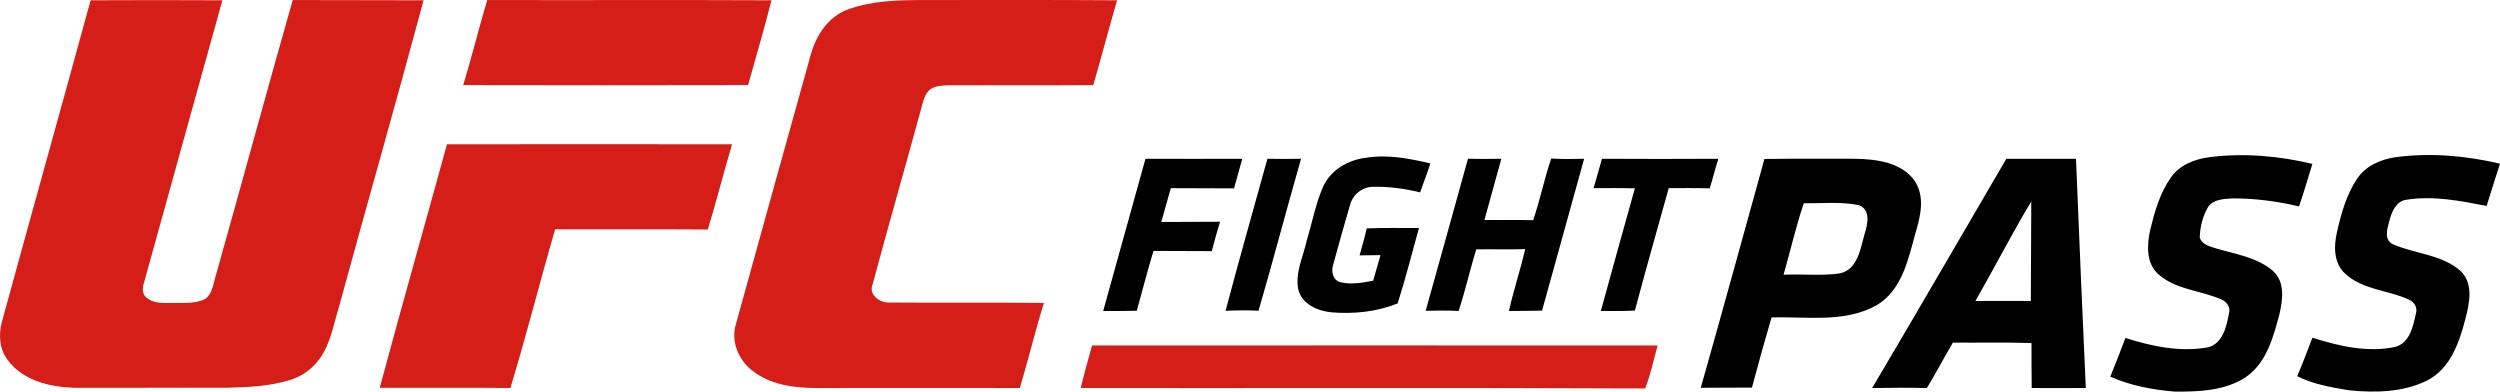
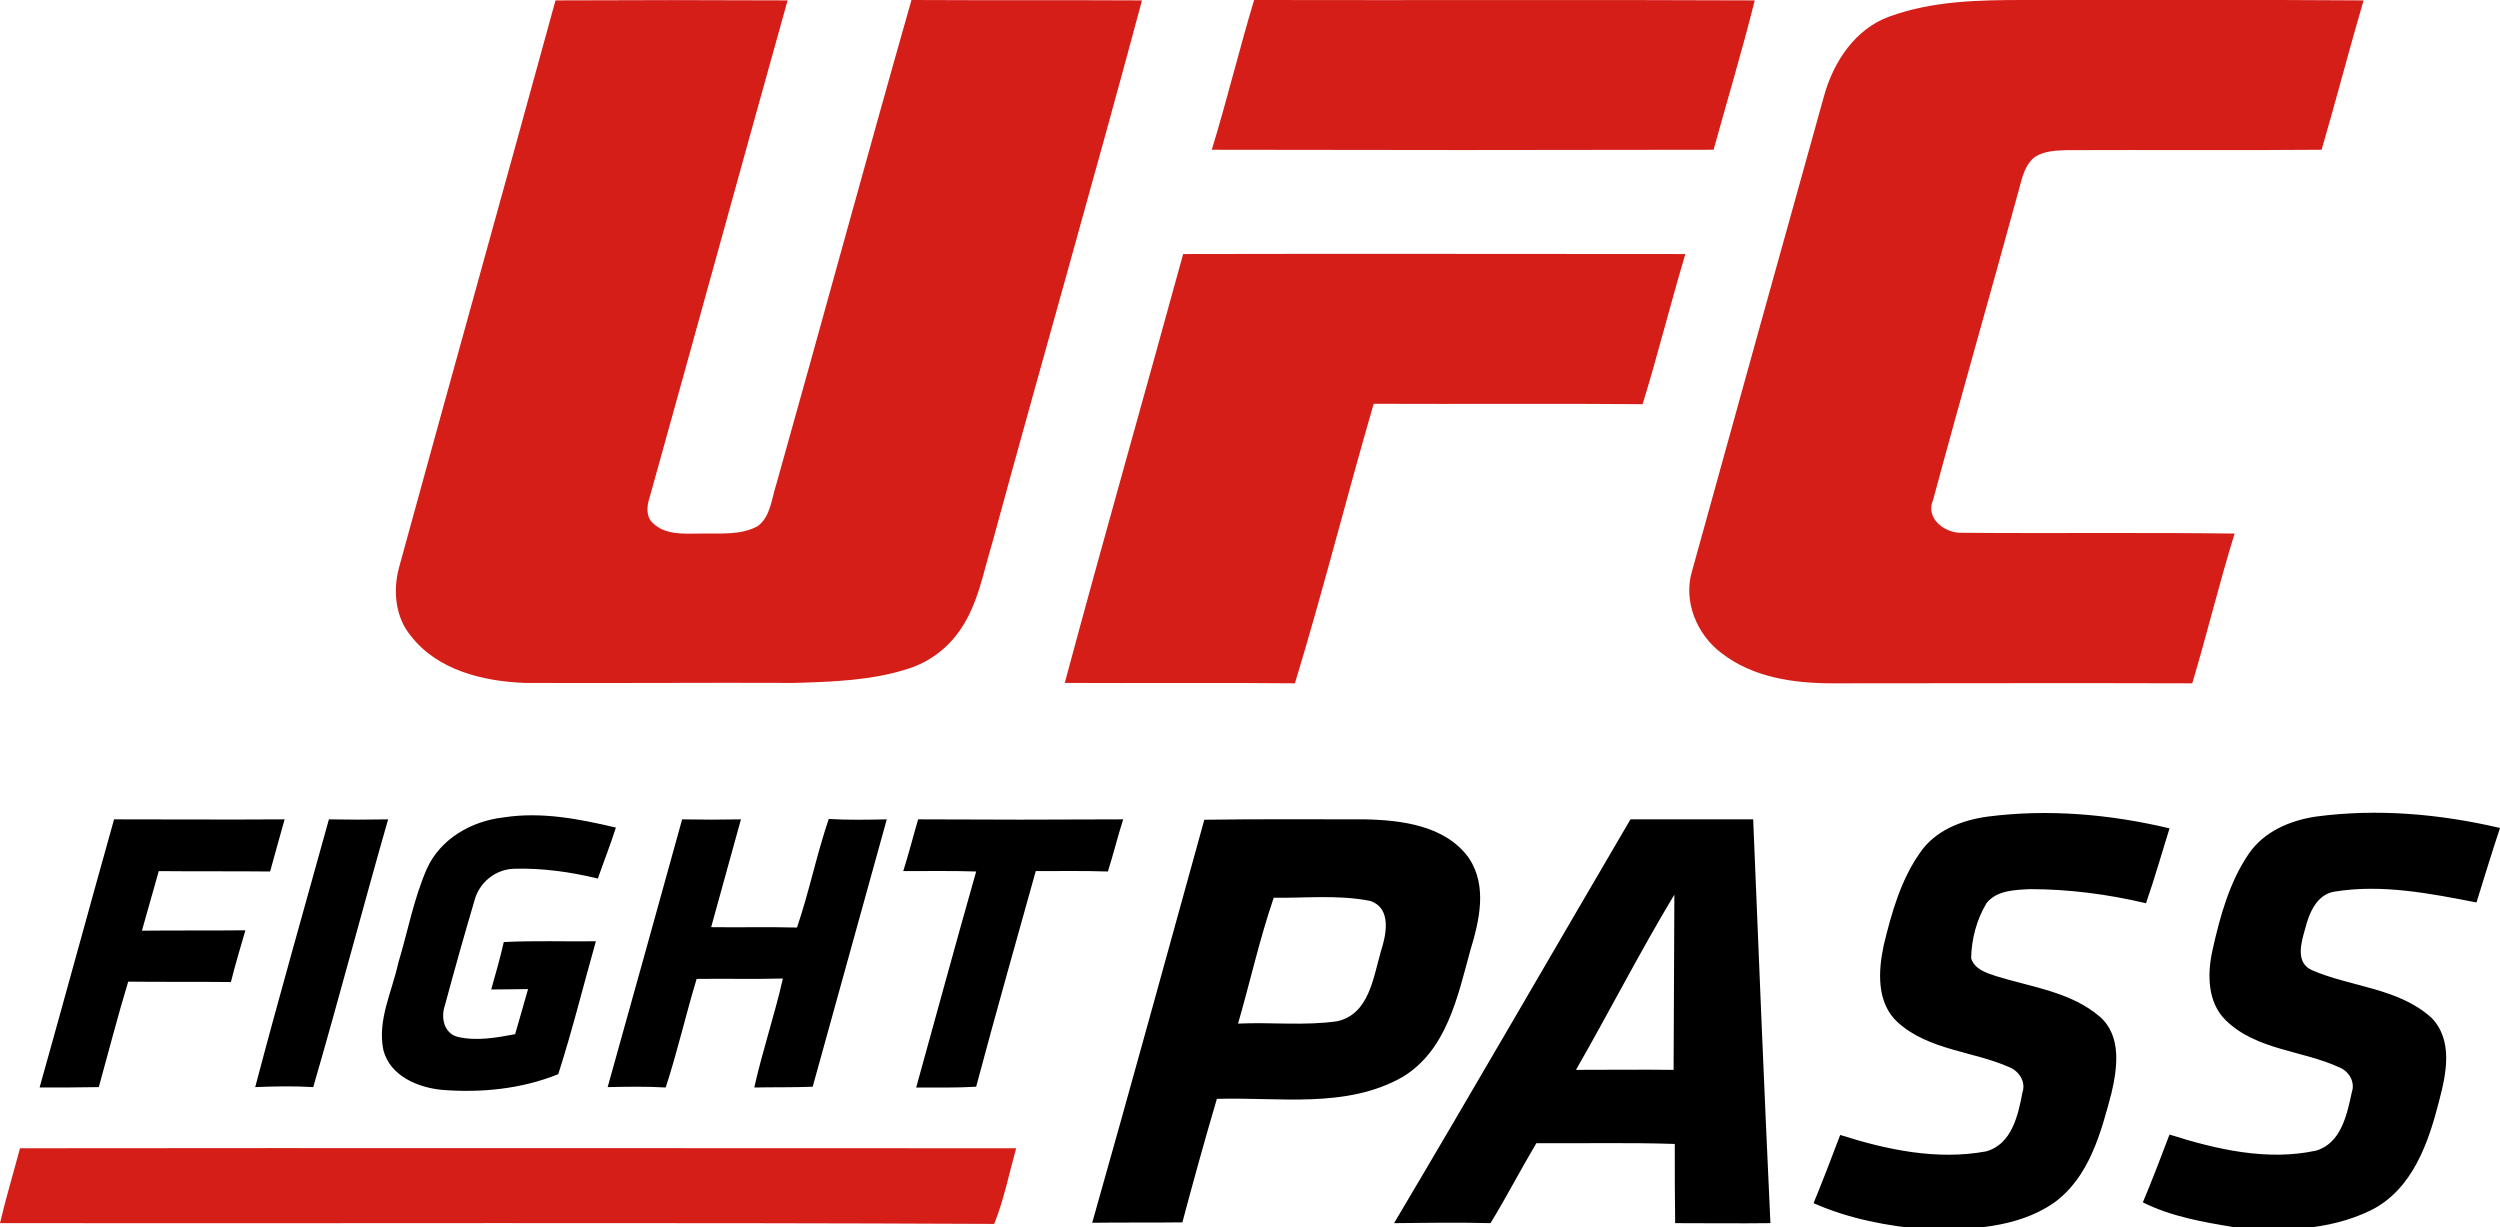
- <svg xmlns="http://www.w3.org/2000/svg" version="1.1" id="Layer_1" x="0px" y="0px" viewBox="0 0 1123.264 175.947" xml:space="preserve" width="1123.264" height="175.947">
-   <defs id="defs942">
- 	
- 	
- </defs>
-   <style type="text/css" id="style931">
+ <svg xmlns="http://www.w3.org/2000/svg" version="1.1" id="Layer_1" x="0px" y="0px" viewBox="0 0 637.7 312.9" style="enable-background:new 0 0 637.7 312.9;" xml:space="preserve">
+   <defs id="defs1430" />
+   <style type="text/css" id="style1419">
	.st0{fill:#D51E18;}
</style>
-   <g id="g971" transform="translate(-100.9778,0.025)">
-     <path id="path958" d="m 141.7,0.1 c 19.7,-0.1 39.5,-0.1 59.2,0 -11.8,42.2 -23.4,84.5 -35.2,126.8 -0.7,2.1 -1,4.8 0.8,6.5 3.3,3.2 8.1,2.7 12.3,2.7 4.8,-0.1 10.1,0.5 14.5,-1.9 3.3,-2.5 3.5,-7 4.7,-10.6 11.6,-41.2 22.8,-82.5 34.5,-123.6 19.6,0.1 39.2,0 58.8,0.1 -12.4,46.2 -25.6,92.2 -38.2,138.4 -2.3,7.5 -3.6,15.6 -8.2,22.2 -3.2,4.7 -7.9,8.2 -13.3,9.9 -9.3,3 -19.2,3.3 -28.9,3.6 -22.9,-0.1 -45.9,0.1 -68.8,0 -10.6,-0.4 -22.3,-3.2 -29.1,-12 -4,-4.8 -4.6,-11.6 -3,-17.5 C 115,96.5 128.5,48.3 141.7,0.1" style="fill:#d51e18" />
-     <path id="path956" d="m 309.1,38.2 c 3.9,-12.7 7,-25.6 10.8,-38.2 42.6,0.1 85.1,-0.1 127.7,0.1 -3.2,12.8 -7,25.4 -10.5,38.1 -42.6,0.1 -85.3,0.1 -128,0" style="fill:#d51e18" />
-     <path id="path954" d="m 482,4.2 c 11,-4 22.8,-4.2 34.4,-4.2 28.8,0 57.7,-0.1 86.5,0.1 -3.7,12.6 -7,25.4 -10.7,38.1 -21.7,0.2 -43.4,0 -65.1,0.1 -2.7,0.1 -5.6,0.2 -8,1.7 -2.6,2 -3.3,5.3 -4.1,8.3 -7.2,26.4 -14.8,52.8 -21.9,79.2 -2.1,4.8 3.1,8.6 7.4,8.4 23.2,0.2 46.3,-0.1 69.5,0.2 -3.9,12.6 -7,25.5 -10.8,38.2 -30.6,-0.1 -61.2,0 -91.8,0 -9.9,0 -20.4,-1.5 -28.4,-7.8 -6.2,-4.7 -9.7,-13.2 -7.4,-20.8 11.2,-40.4 22.4,-80.9 33.7,-121.3 2.4,-8.7 8,-17.1 16.7,-20.2" style="fill:#d51e18" />
-     <path id="path952" d="m 271.6,174.2 c 9.8,-36.5 20.2,-72.9 30.2,-109.4 42.7,-0.1 85.4,0 128.1,0 -3.8,12.7 -7,25.6 -10.9,38.3 -22.8,-0.2 -45.7,0 -68.6,-0.1 -6.9,23.7 -12.9,47.7 -20.1,71.3 -19.6,-0.2 -39.1,0 -58.7,-0.1" style="fill:#d51e18" />
-     <g transform="translate(586.5422,-137.6895)" id="g962">
-       <path style="fill:#d51e18" d="m 0,312 c 1.5,-6.4 3.4,-12.7 5.1,-19.1 84.7,-0.1 169.4,0 254.1,0 -1.8,6.4 -3.1,13.1 -5.6,19.3 C 169.1,311.8 84.5,312.1 0,312 Z" id="path933" />
-       <path id="path935" d="m 128.5,208.5 c 9.6,-1.5 19.3,0.4 28.6,2.6 -1.4,4.4 -3.1,8.7 -4.6,13 -7,-1.7 -14.2,-2.7 -21.3,-2.5 -4.8,0.1 -9,3.5 -10.2,8.2 -2.6,8.8 -5.1,17.7 -7.5,26.6 -1.1,3.1 -0.3,7.2 3.3,8.1 4.8,1.1 9.8,0.2 14.6,-0.7 1.1,-3.9 2.2,-7.7 3.3,-11.5 -3.1,0 -6.2,0.1 -9.4,0.1 1.1,-4 2.3,-8 3.2,-12.1 7.8,-0.4 15.7,-0.1 23.5,-0.2 -3.2,11.3 -6,22.7 -9.6,33.9 -9.4,3.8 -19.7,4.8 -29.7,4 -6.2,-0.6 -13.2,-3.6 -14.9,-10.1 -1.6,-7.7 2.2,-14.9 3.8,-22.3 2.4,-7.9 3.9,-16.2 7.2,-23.8 3.4,-7.8 11.5,-12.4 19.7,-13.3 M 507,208.3 c 15.5,-2 31.3,-0.6 46.4,3 -2,6.4 -3.8,12.8 -6,19.1 -9.7,-2.3 -19.7,-3.6 -29.6,-3.6 -3.9,0.2 -8.5,0.3 -11.1,3.6 -2.5,4.2 -3.8,9.1 -3.9,14 0.8,2.8 3.9,3.8 6.4,4.6 9,2.8 19.1,4 26.5,10.4 5.5,4.9 4.4,13 2.9,19.4 -2.7,10.2 -5.7,21.6 -14.8,28.1 -9.4,6.4 -21.4,6.8 -32.4,6.7 -9.8,-0.8 -19.8,-2.7 -28.8,-6.7 2.4,-5.8 4.6,-11.6 6.8,-17.4 11.9,3.8 24.7,6.5 37.2,4.2 6.6,-1.8 8.2,-9.3 9.3,-15.1 0.9,-2.7 -0.9,-5.4 -3.4,-6.4 -9.3,-4.1 -20.5,-4.3 -28.4,-11.4 -5.5,-5 -5,-13.1 -3.6,-19.7 2,-8.2 4.3,-16.5 9.2,-23.5 3.9,-5.8 10.7,-8.4 17.3,-9.3 m 83.7,0 c 15.7,-2.1 31.6,-0.7 47,2.9 -2.1,6.3 -4,12.6 -6,19 -11.8,-2.3 -24,-4.7 -36,-2.8 -4.7,0.6 -6.7,5.5 -7.7,9.5 -1,3.5 -2.6,8.7 1.8,10.6 10,4.3 22,4.5 30.4,12.1 5.6,5.7 3.8,14.3 2,21.1 -2.7,10.7 -6.8,22.7 -17.4,28 -10.8,5.3 -23.4,5.5 -35.1,4.3 -7.9,-1.3 -15.9,-2.7 -23.1,-6.3 2.4,-5.7 4.6,-11.5 6.8,-17.3 12,3.8 24.9,6.8 37.4,4.1 6.4,-1.9 7.9,-9.3 9.1,-14.9 0.9,-2.6 -0.7,-5.3 -3.1,-6.3 -9.5,-4.4 -21.2,-4.4 -29,-12 -4.8,-4.6 -4.8,-12 -3.4,-18.1 1.9,-8.5 4.3,-17.2 9.2,-24.4 3.9,-5.7 10.5,-8.5 17.1,-9.5 M 83.9,209 c 5,0.1 10.1,0.1 15.1,0 -6.5,22.7 -12.5,45.6 -19.1,68.3 -4.9,-0.3 -9.9,-0.2 -14.8,0 6,-22.8 12.5,-45.5 18.8,-68.3 m 90.1,0 c 5,0.1 10,0.1 15,0 -2.5,9.2 -5.1,18.3 -7.6,27.5 7.3,0.1 14.6,-0.1 21.9,0.1 3.1,-9.1 5,-18.6 8.1,-27.7 4.9,0.3 9.9,0.2 14.8,0.1 -6.3,22.7 -12.6,45.5 -18.9,68.2 -5,0.2 -9.9,0.1 -14.9,0.2 2.1,-9.4 5.2,-18.5 7.3,-27.8 -7.3,0.2 -14.7,0 -22,0.1 -2.8,9.2 -4.9,18.6 -7.9,27.7 -4.9,-0.3 -9.9,-0.2 -14.8,-0.1 6.4,-22.8 12.7,-45.6 19,-68.3 m -144.9,0 c 14.5,0 29,0.1 43.5,0 -1.2,4.4 -2.5,8.8 -3.7,13.3 -9.5,-0.1 -18.9,0 -28.4,-0.1 -1.4,5.1 -2.9,10.1 -4.3,15.2 8.8,-0.1 17.6,0 26.4,-0.1 -1.3,4.4 -2.6,8.8 -3.7,13.2 -8.8,-0.1 -17.5,0 -26.2,-0.1 -2.7,8.9 -5,17.9 -7.5,26.9 -5,0.1 -10.1,0.1 -15.1,0.1 6.4,-22.8 12.6,-45.6 19,-68.4 m 201.3,13.2 c 1.4,-4.4 2.5,-8.8 3.8,-13.2 17.4,0.1 34.9,0.1 52.3,0 -1.4,4.4 -2.5,8.9 -3.9,13.3 -6.1,-0.2 -12.3,-0.1 -18.4,-0.1 -5.1,18.3 -10.3,36.6 -15.2,55 -5.1,0.3 -10.2,0.2 -15.3,0.2 5.1,-18.4 10.1,-36.8 15.3,-55.1 -6.1,-0.2 -12.3,-0.1 -18.6,-0.1 m 76.8,-13.1 c 13.7,-0.2 27.4,-0.1 41,-0.1 9.4,0.2 20.6,1.6 26.5,9.9 4.8,7.2 2.6,16.1 0.3,23.7 -3.2,11.7 -6,25.3 -17.2,32.1 -14.4,8.2 -31.6,5.1 -47.4,5.6 -3.1,10.5 -6,21 -8.8,31.5 -7.7,0.1 -15.3,0 -23,0.1 9.7,-34.2 19.1,-68.5 28.6,-102.8 m 17.7,19.9 c -3.6,10.5 -6,21.4 -9.1,32.1 8.4,-0.4 16.9,0.6 25.3,-0.6 8.1,-1.8 9.2,-11.1 11.1,-17.7 1.4,-4.3 2.9,-11.1 -2.7,-13 -8.1,-1.6 -16.4,-0.7 -24.6,-0.8 m 91,-20 c 10.4,0 20.9,0 31.3,0 1.4,34.3 2.8,68.7 4.4,103 -8.1,0.1 -16.2,0 -24.3,0 -0.1,-6.7 -0.1,-13.5 -0.1,-20.2 -11.8,-0.4 -23.6,-0.1 -35.3,-0.2 -4,6.7 -7.6,13.7 -11.7,20.4 -8.2,-0.2 -16.4,-0.1 -24.6,0 20.3,-34.2 40.2,-68.7 60.3,-103 M 402,272.9 c 8.3,0 16.6,-0.1 24.9,0 0.1,-14.9 0.1,-29.8 0.2,-44.7 -8.8,14.6 -16.6,29.9 -25.1,44.7 z" />
-     </g>
+   <g id="g1425">
+     <path class="st0" d="m 141.7,0.1 c 19.7,-0.1 39.5,-0.1 59.2,0 -11.8,42.2 -23.4,84.5 -35.2,126.8 -0.7,2.1 -1,4.8 0.8,6.5 3.3,3.2 8.1,2.7 12.3,2.7 4.8,-0.1 10.1,0.5 14.5,-1.9 3.3,-2.5 3.5,-7 4.7,-10.6 11.6,-41.2 22.8,-82.5 34.5,-123.6 19.6,0.1 39.2,0 58.8,0.1 -12.4,46.2 -25.6,92.2 -38.2,138.4 -2.3,7.5 -3.6,15.6 -8.2,22.2 -3.2,4.7 -7.9,8.2 -13.3,9.9 -9.3,3 -19.2,3.3 -28.9,3.6 -22.9,-0.1 -45.9,0.1 -68.8,0 -10.6,-0.4 -22.3,-3.2 -29.1,-12 -4,-4.8 -4.6,-11.6 -3,-17.5 C 115,96.5 128.5,48.3 141.7,0.1 m 167.4,38.1 c 3.9,-12.7 7,-25.6 10.8,-38.2 42.6,0.1 85.1,-0.1 127.7,0.1 -3.2,12.8 -7,25.4 -10.5,38.1 -42.6,0.1 -85.3,0.1 -128,0 M 482,4.2 c 11,-4 22.8,-4.2 34.4,-4.2 28.8,0 57.7,-0.1 86.5,0.1 -3.7,12.6 -7,25.4 -10.7,38.1 -21.7,0.2 -43.4,0 -65.1,0.1 -2.7,0.1 -5.6,0.2 -8,1.7 -2.6,2 -3.3,5.3 -4.1,8.3 -7.2,26.4 -14.8,52.8 -21.9,79.2 -2.1,4.8 3.1,8.6 7.4,8.4 23.2,0.2 46.3,-0.1 69.5,0.2 -3.9,12.6 -7,25.5 -10.8,38.2 -30.6,-0.1 -61.2,0 -91.8,0 -9.9,0 -20.4,-1.5 -28.4,-7.8 -6.2,-4.7 -9.7,-13.2 -7.4,-20.8 11.2,-40.4 22.4,-80.9 33.7,-121.3 2.4,-8.7 8,-17.1 16.7,-20.2 m -210.4,170 c 9.8,-36.5 20.2,-72.9 30.2,-109.4 42.7,-0.1 85.4,0 128.1,0 -3.8,12.7 -7,25.6 -10.9,38.3 -22.8,-0.2 -45.7,0 -68.6,-0.1 -6.9,23.7 -12.9,47.7 -20.1,71.3 -19.6,-0.2 -39.1,0 -58.7,-0.1 M 0,312 c 1.5,-6.4 3.4,-12.7 5.1,-19.1 84.7,-0.1 169.4,0 254.1,0 -1.8,6.4 -3.1,13.1 -5.6,19.3 C 169.1,311.8 84.5,312.1 0,312 Z" id="path1421" />
+     <path d="m 128.5,208.5 c 9.6,-1.5 19.3,0.4 28.6,2.6 -1.4,4.4 -3.1,8.7 -4.6,13 -7,-1.7 -14.2,-2.7 -21.3,-2.5 -4.8,0.1 -9,3.5 -10.2,8.2 -2.6,8.8 -5.1,17.7 -7.5,26.6 -1.1,3.1 -0.3,7.2 3.3,8.1 4.8,1.1 9.8,0.2 14.6,-0.7 1.1,-3.9 2.2,-7.7 3.3,-11.5 -3.1,0 -6.2,0.1 -9.4,0.1 1.1,-4 2.3,-8 3.2,-12.1 7.8,-0.4 15.7,-0.1 23.5,-0.2 -3.2,11.3 -6,22.7 -9.6,33.9 -9.4,3.8 -19.7,4.8 -29.7,4 -6.2,-0.6 -13.2,-3.6 -14.9,-10.1 -1.6,-7.7 2.2,-14.9 3.8,-22.3 2.4,-7.9 3.9,-16.2 7.2,-23.8 3.4,-7.8 11.5,-12.4 19.7,-13.3 M 507,208.3 c 15.5,-2 31.3,-0.6 46.4,3 -2,6.4 -3.8,12.8 -6,19.1 -9.7,-2.3 -19.7,-3.6 -29.6,-3.6 -3.9,0.2 -8.5,0.3 -11.1,3.6 -2.5,4.2 -3.8,9.1 -3.9,14 0.8,2.8 3.9,3.8 6.4,4.6 9,2.8 19.1,4 26.5,10.4 5.5,4.9 4.4,13 2.9,19.4 -2.7,10.2 -5.7,21.6 -14.8,28.1 -9.4,6.4 -21.4,6.8 -32.4,6.7 -9.8,-0.8 -19.8,-2.7 -28.8,-6.7 2.4,-5.8 4.6,-11.6 6.8,-17.4 11.9,3.8 24.7,6.5 37.2,4.2 6.6,-1.8 8.2,-9.3 9.3,-15.1 0.9,-2.7 -0.9,-5.4 -3.4,-6.4 -9.3,-4.1 -20.5,-4.3 -28.4,-11.4 -5.5,-5 -5,-13.1 -3.6,-19.7 2,-8.2 4.3,-16.5 9.2,-23.5 3.9,-5.8 10.7,-8.4 17.3,-9.3 m 83.7,0 c 15.7,-2.1 31.6,-0.7 47,2.9 -2.1,6.3 -4,12.6 -6,19 -11.8,-2.3 -24,-4.7 -36,-2.8 -4.7,0.6 -6.7,5.5 -7.7,9.5 -1,3.5 -2.6,8.7 1.8,10.6 10,4.3 22,4.5 30.4,12.1 5.6,5.7 3.8,14.3 2,21.1 -2.7,10.7 -6.8,22.7 -17.4,28 -10.8,5.3 -23.4,5.5 -35.1,4.3 -7.9,-1.3 -15.9,-2.7 -23.1,-6.3 2.4,-5.7 4.6,-11.5 6.8,-17.3 12,3.8 24.9,6.8 37.4,4.1 6.4,-1.9 7.9,-9.3 9.1,-14.9 0.9,-2.6 -0.7,-5.3 -3.1,-6.3 -9.5,-4.4 -21.2,-4.4 -29,-12 -4.8,-4.6 -4.8,-12 -3.4,-18.1 1.9,-8.5 4.3,-17.2 9.2,-24.4 3.9,-5.7 10.5,-8.5 17.1,-9.5 M 83.9,209 c 5,0.1 10.1,0.1 15.1,0 -6.5,22.7 -12.5,45.6 -19.1,68.3 -4.9,-0.3 -9.9,-0.2 -14.8,0 6,-22.8 12.5,-45.5 18.8,-68.3 m 90.1,0 c 5,0.1 10,0.1 15,0 -2.5,9.2 -5.1,18.3 -7.6,27.5 7.3,0.1 14.6,-0.1 21.9,0.1 3.1,-9.1 5,-18.6 8.1,-27.7 4.9,0.3 9.9,0.2 14.8,0.1 -6.3,22.7 -12.6,45.5 -18.9,68.2 -5,0.2 -9.9,0.1 -14.9,0.2 2.1,-9.4 5.2,-18.5 7.3,-27.8 -7.3,0.2 -14.7,0 -22,0.1 -2.8,9.2 -4.9,18.6 -7.9,27.7 -4.9,-0.3 -9.9,-0.2 -14.8,-0.1 6.4,-22.8 12.7,-45.6 19,-68.3 m -144.9,0 c 14.5,0 29,0.1 43.5,0 -1.2,4.4 -2.5,8.8 -3.7,13.3 -9.5,-0.1 -18.9,0 -28.4,-0.1 -1.4,5.1 -2.9,10.1 -4.3,15.2 8.8,-0.1 17.6,0 26.4,-0.1 -1.3,4.4 -2.6,8.8 -3.7,13.2 -8.8,-0.1 -17.5,0 -26.2,-0.1 -2.7,8.9 -5,17.9 -7.5,26.9 -5,0.1 -10.1,0.1 -15.1,0.1 6.4,-22.8 12.6,-45.6 19,-68.4 m 201.3,13.2 c 1.4,-4.4 2.5,-8.8 3.8,-13.2 17.4,0.1 34.9,0.1 52.3,0 -1.4,4.4 -2.5,8.9 -3.9,13.3 -6.1,-0.2 -12.3,-0.1 -18.4,-0.1 -5.1,18.3 -10.3,36.6 -15.2,55 -5.1,0.3 -10.2,0.2 -15.3,0.2 5.1,-18.4 10.1,-36.8 15.3,-55.1 -6.1,-0.2 -12.3,-0.1 -18.6,-0.1 m 76.8,-13.1 c 13.7,-0.2 27.4,-0.1 41,-0.1 9.4,0.2 20.6,1.6 26.5,9.9 4.8,7.2 2.6,16.1 0.3,23.7 -3.2,11.7 -6,25.3 -17.2,32.1 -14.4,8.2 -31.6,5.1 -47.4,5.6 -3.1,10.5 -6,21 -8.8,31.5 -7.7,0.1 -15.3,0 -23,0.1 9.7,-34.2 19.1,-68.5 28.6,-102.8 m 17.7,19.9 c -3.6,10.5 -6,21.4 -9.1,32.1 8.4,-0.4 16.9,0.6 25.3,-0.6 8.1,-1.8 9.2,-11.1 11.1,-17.7 1.4,-4.3 2.9,-11.1 -2.7,-13 -8.1,-1.6 -16.4,-0.7 -24.6,-0.8 m 91,-20 c 10.4,0 20.9,0 31.3,0 1.4,34.3 2.8,68.7 4.4,103 -8.1,0.1 -16.2,0 -24.3,0 -0.1,-6.7 -0.1,-13.5 -0.1,-20.2 -11.8,-0.4 -23.6,-0.1 -35.3,-0.2 -4,6.7 -7.6,13.7 -11.7,20.4 -8.2,-0.2 -16.4,-0.1 -24.6,0 20.3,-34.2 40.2,-68.7 60.3,-103 M 402,272.9 c 8.3,0 16.6,-0.1 24.9,0 0.1,-14.9 0.1,-29.8 0.2,-44.7 -8.8,14.6 -16.6,29.9 -25.1,44.7 z" id="path1423" />
  </g>
</svg>
